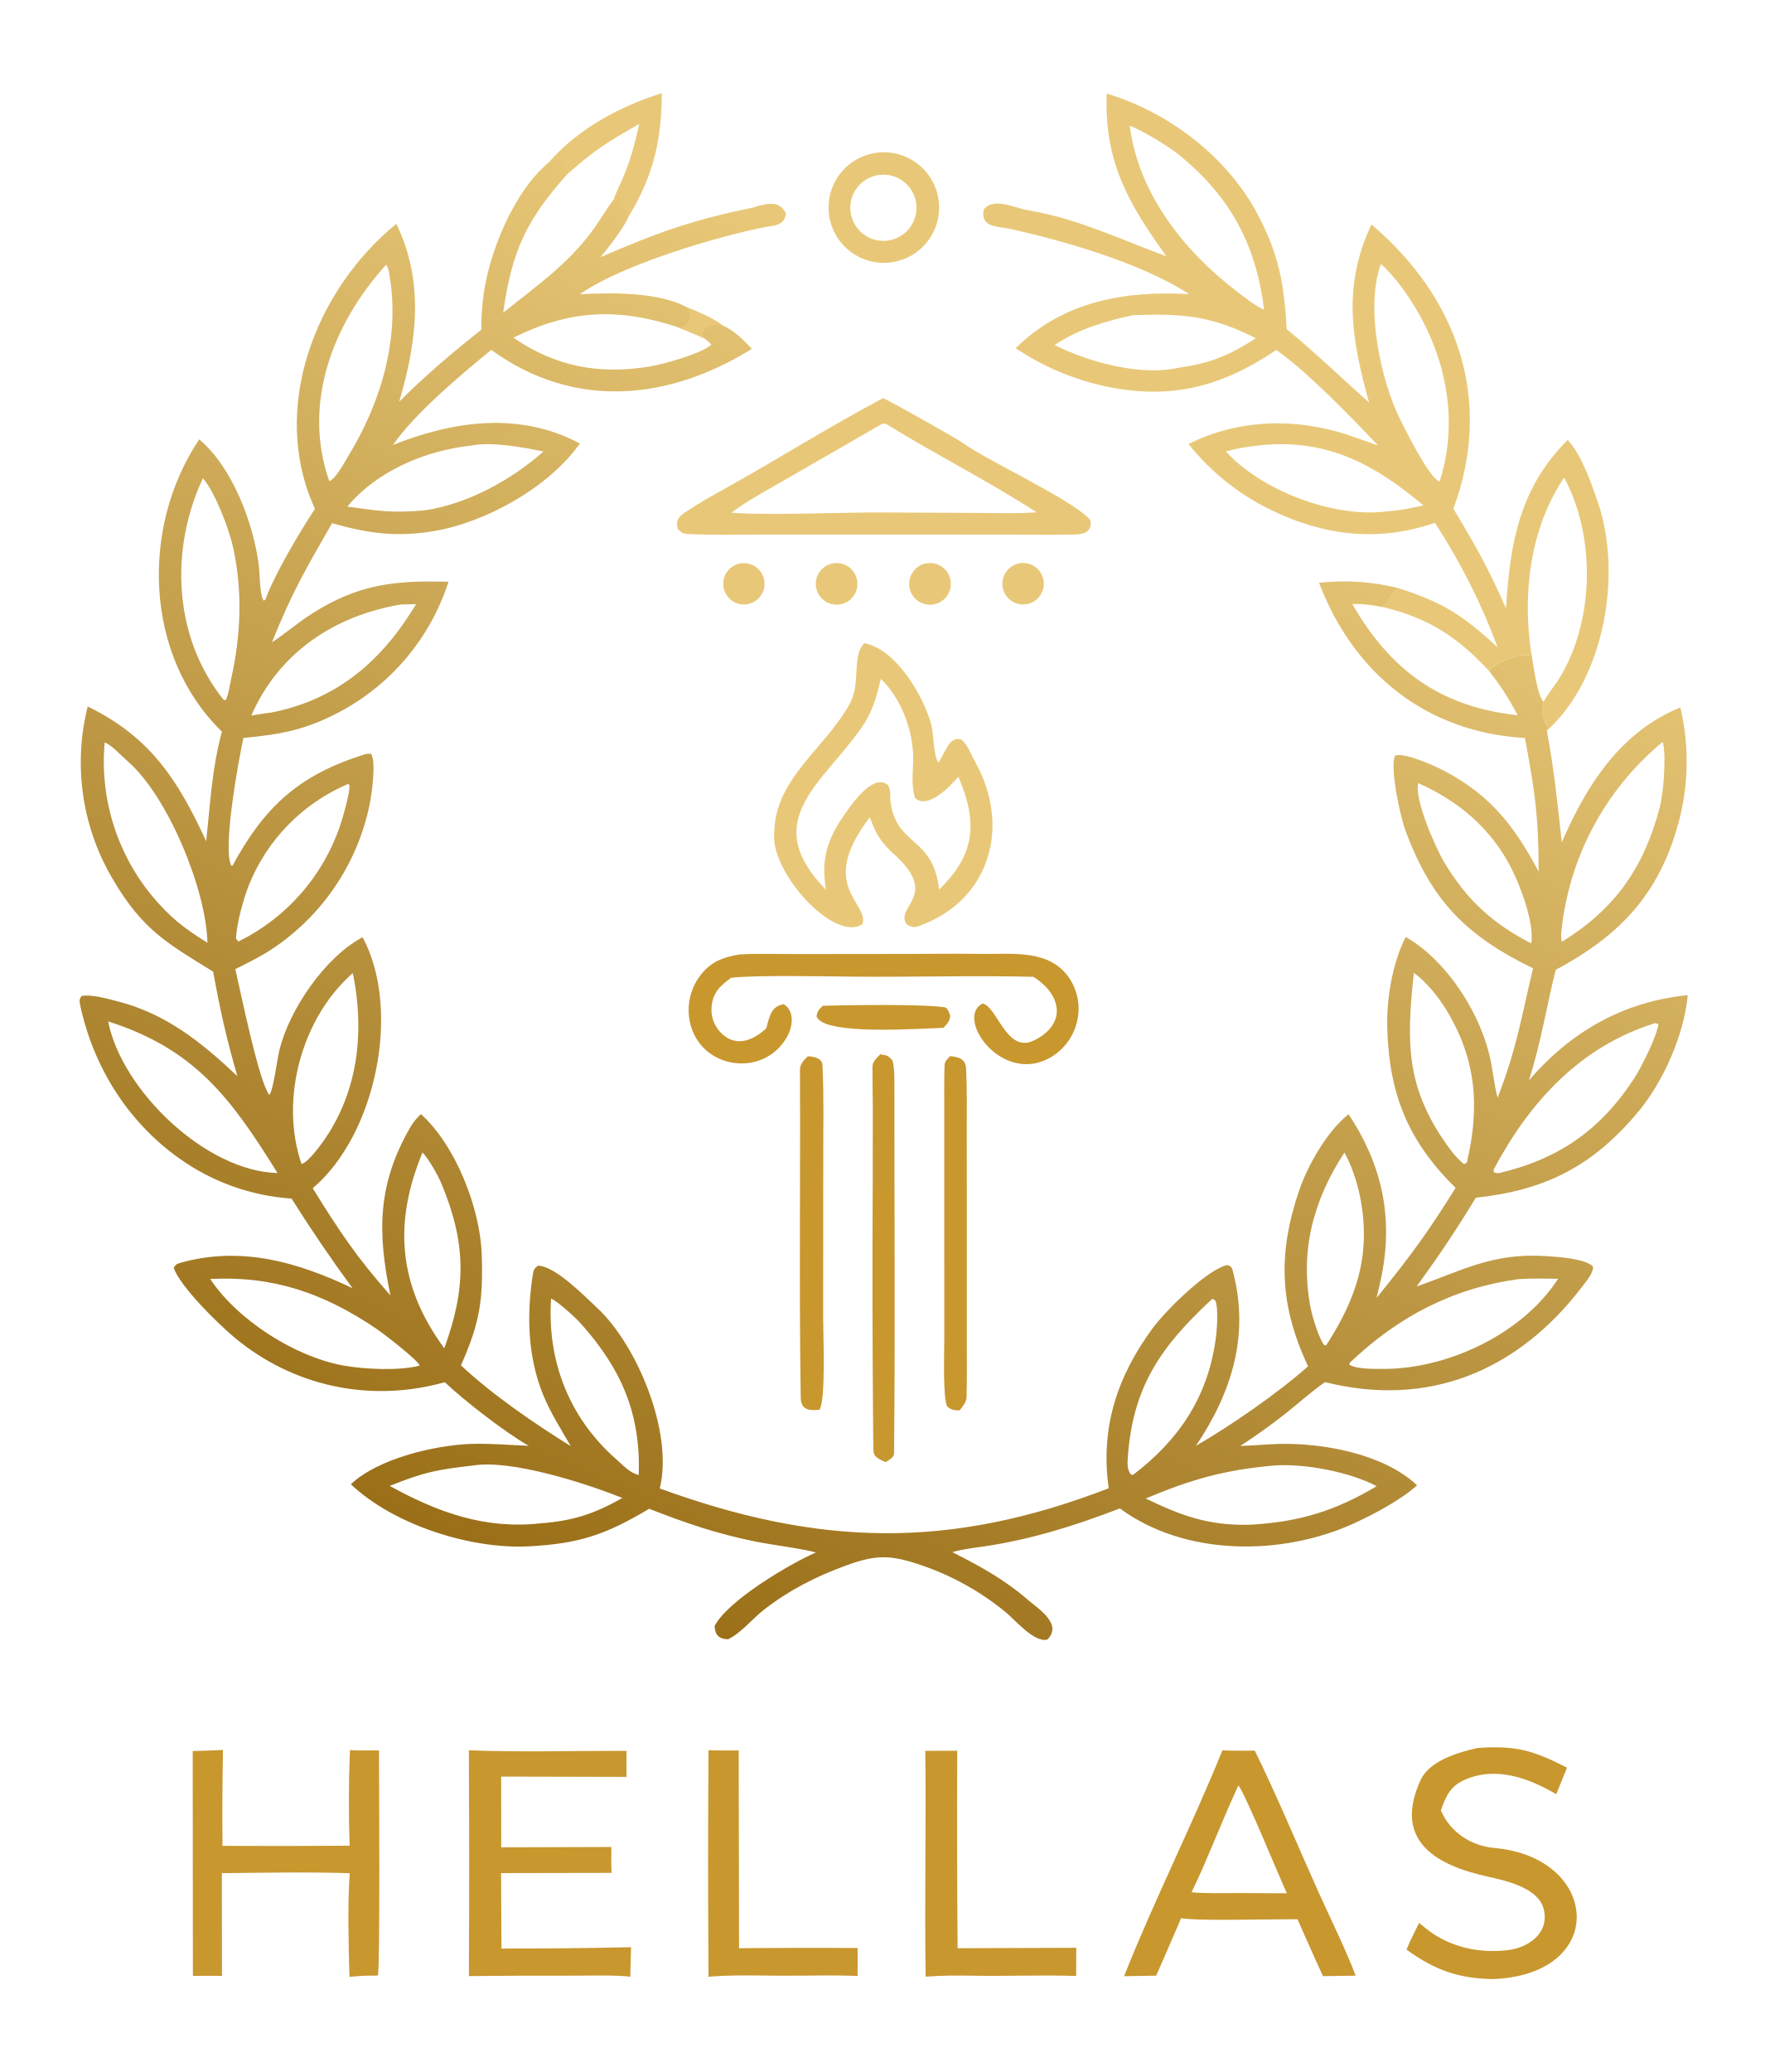
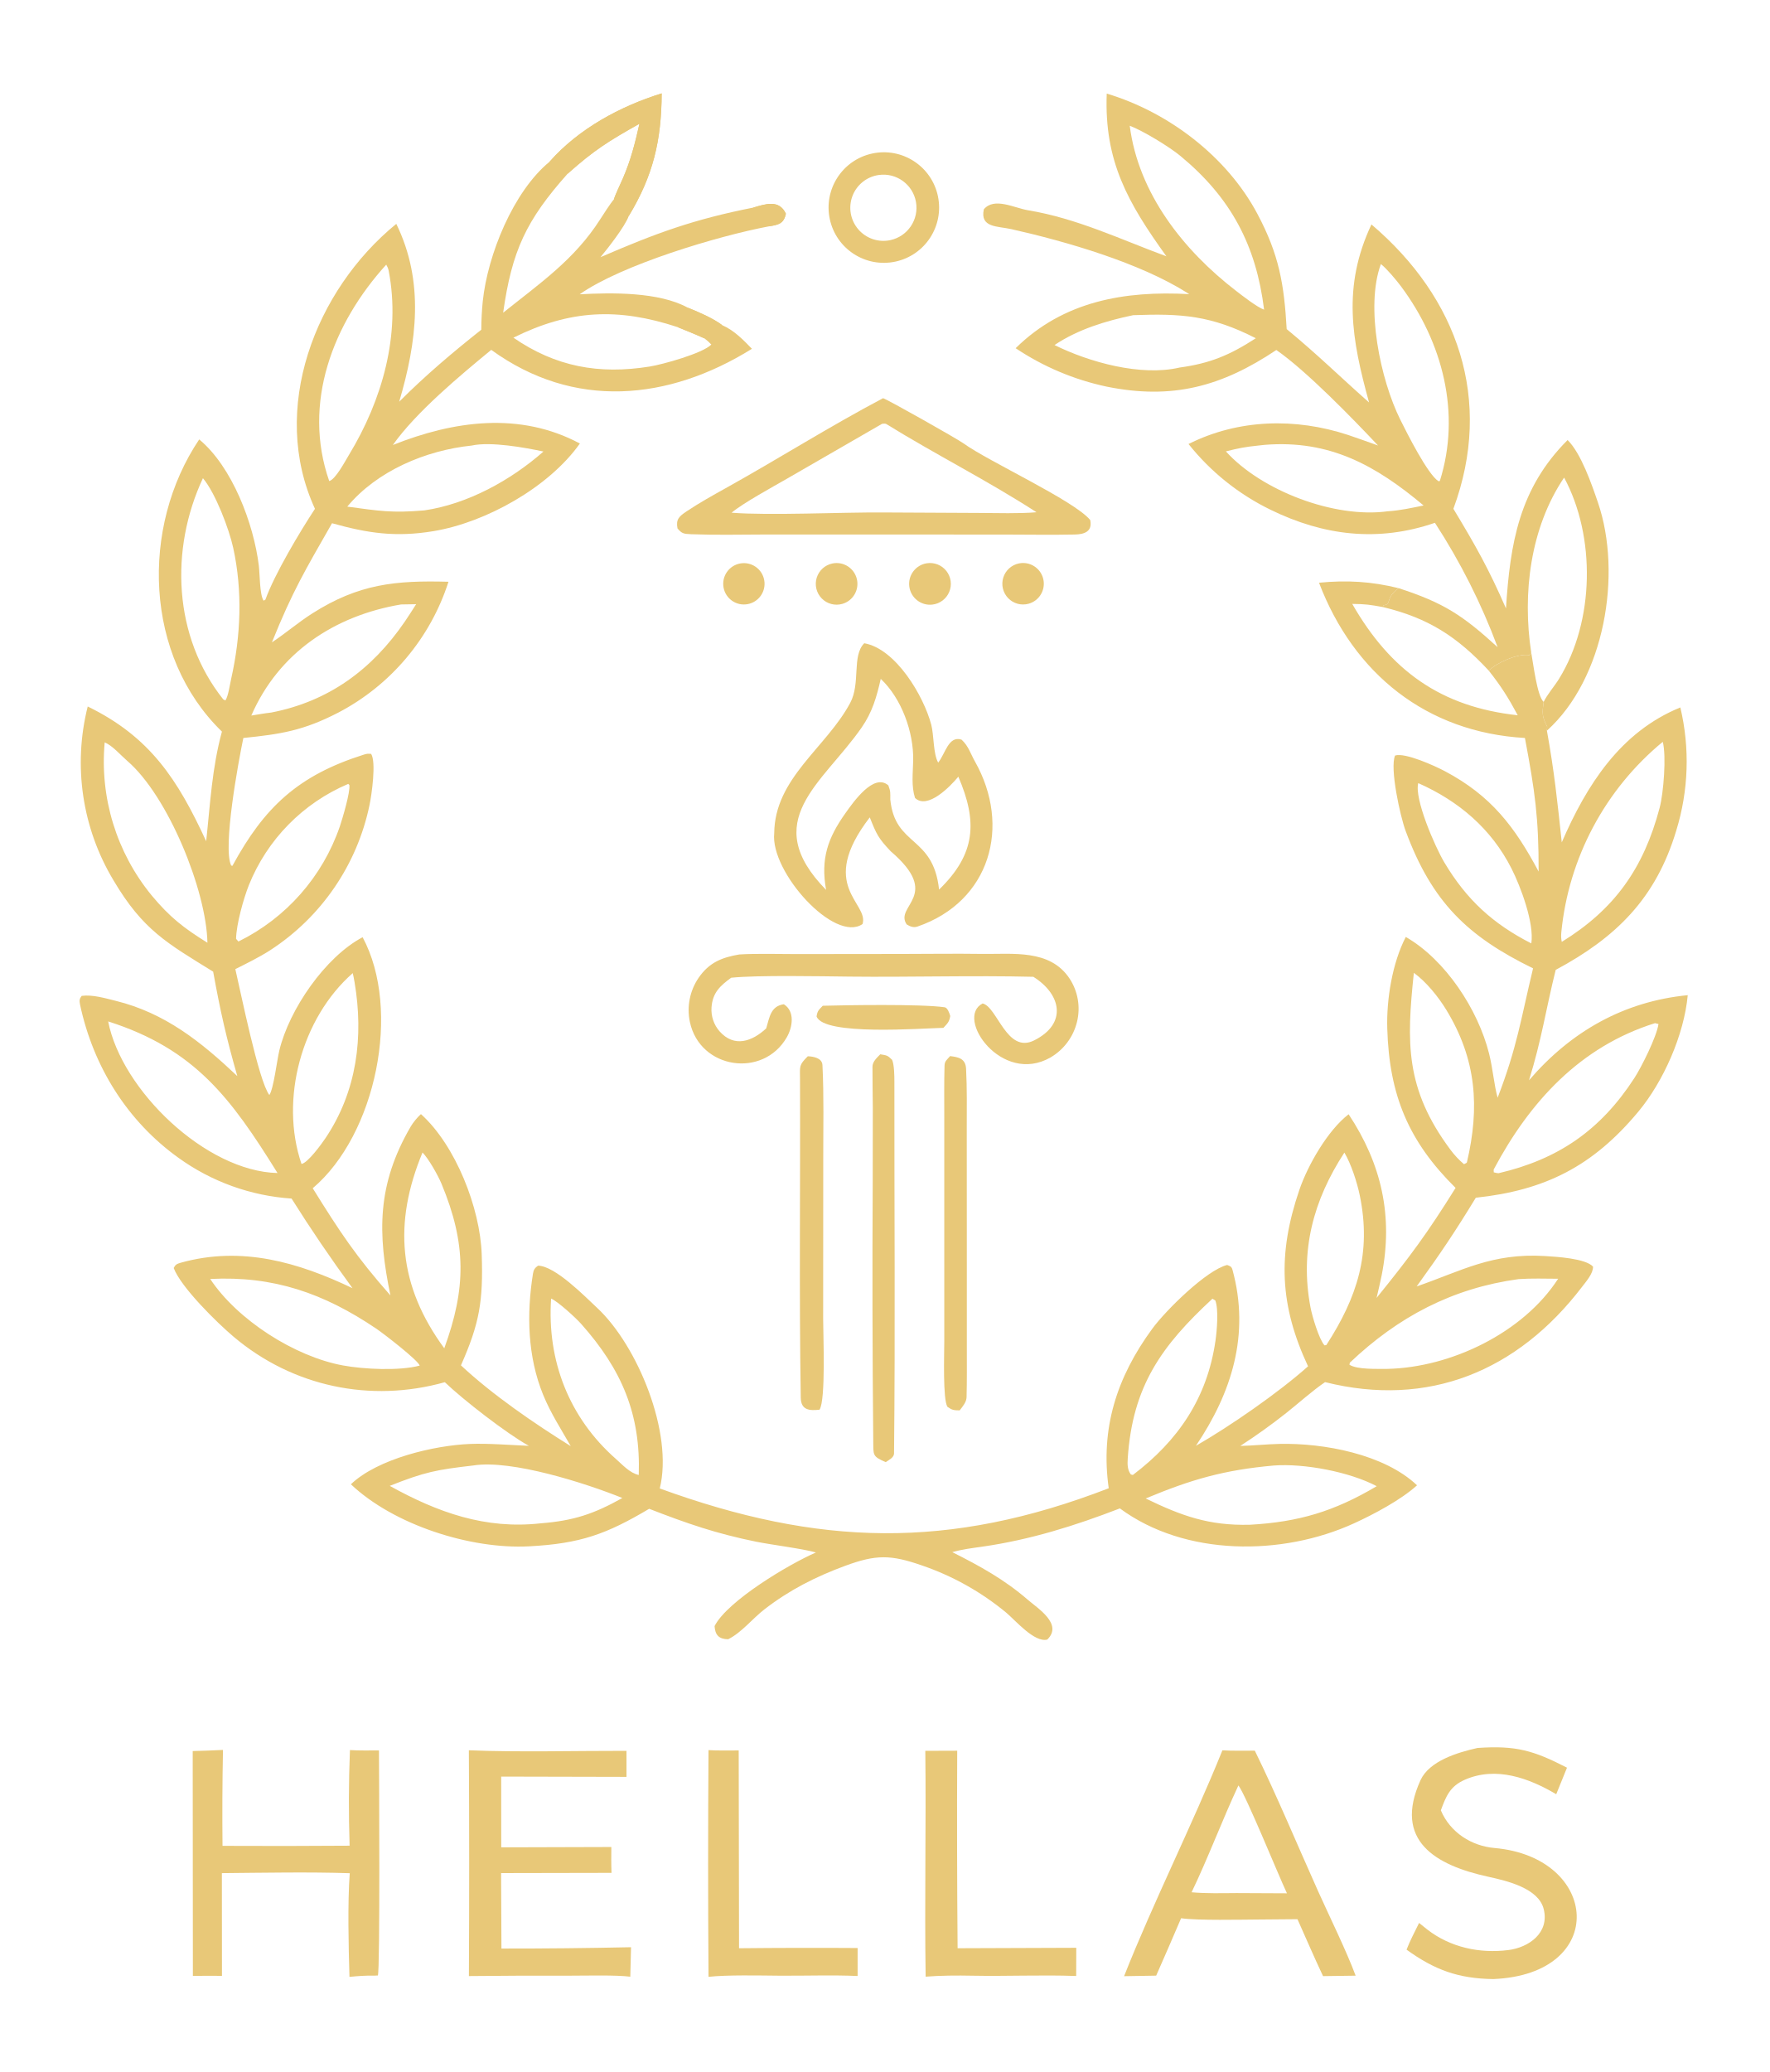
<svg xmlns="http://www.w3.org/2000/svg" width="551" height="645" viewBox="237 172 551 645">
  <defs>
    <linearGradient id="gradient_0" gradientUnits="userSpaceOnUse" x1="416.649" y1="667.1" x2="580.837" y2="284.654">
-       <stop offset="0" stop-color="#9a6f18" />
+       <stop offset="0" stop-color="#e8c878" />
      <stop offset="1" stop-color="#e8c878" />
    </linearGradient>
  </defs>
  <path fill="url(#gradient_0)" d="M408.101 222.346C417.151 212.077 430.068 205.1 443.014 201.071C442.937 215.638 440.39 226.67 432.746 239.274C431.593 242.503 426.197 249.37 423.964 252.059C441.303 244.549 452.918 240.305 471.562 236.612C475.397 235.487 479.562 234.036 481.685 238.52C481.037 241.657 479.382 241.973 476.47 242.449C460.731 245.403 430.548 254.404 417.482 263.613C427.391 263.061 442.202 262.837 451.156 267.785C454.528 269.137 459.011 271.062 461.922 273.259C465.522 274.818 468.419 277.788 471.115 280.579C445.057 296.802 415.638 299.549 389.948 280.909C380.426 288.744 366.522 300.291 359.319 310.522C378.219 303 398.771 300.039 417.549 310.062C407.887 323.717 388.267 334.645 371.946 337.347C360.196 339.292 351.548 338.002 340.373 334.879C332.114 349.334 328.111 355.947 321.66 371.966C326.04 369.06 329.8 365.779 334.18 362.989C348.733 353.72 360.178 352.649 376.634 353.097C370.989 370.663 358.656 385.301 342.301 393.844C331.445 399.44 324.501 400.532 312.765 401.732C311.218 409.157 306.29 435.786 308.969 441.429L309.365 441.527C319.276 423.288 329.789 413.393 350.253 406.918C351.267 406.597 351.491 406.6 352.548 406.676C354.185 409.203 352.712 419.476 352.044 422.626C348.18 441.212 337.043 457.48 321.114 467.806C317.702 469.995 313.901 471.86 310.27 473.68C311.86 480.381 317.51 508.585 320.866 512.872C322.196 510.905 323.223 502.116 323.965 499.025C327.033 486.235 338.266 469.897 349.897 463.751C362.066 486.336 354.073 525.223 334.368 541.89C342.83 555.522 347.922 563.212 358.562 575.26C354.553 555.983 354.32 540.789 364.878 522.69C365.618 521.422 366.963 519.781 368.06 518.814C378.868 528.541 386.493 548.046 386.981 562.472C387.475 577.06 386.284 584 380.514 597.027C390.366 606.225 403.239 615.036 414.703 622.178C411.681 616.883 408.434 611.893 406.116 606.215C401.238 594.271 400.931 581.073 402.94 568.472C403.137 567.238 403.543 566.683 404.512 565.994C409.856 566.076 419.069 575.547 422.899 579.11C435.499 590.831 446.712 618.088 442.414 635.348C491.879 653.349 532.433 654.517 582.201 635.286C579.569 616.7 584.684 600.717 595.778 585.602C599.962 579.9 612.669 567.349 619.071 565.78C619.989 566.16 620.434 566.174 620.752 567.342C626.222 587.45 620.504 605.5 609.349 622.07C619.887 616.028 635.067 605.533 644.259 597.327C635.446 578.453 634.694 562.484 641.548 542.418C644.17 534.741 650.36 523.9 656.892 518.858C667.14 534.314 670.834 550.605 667.183 568.991C666.693 571.347 666.164 573.693 665.596 576.031C676.236 562.887 681.307 556.023 690.195 541.789C675.603 527.362 669.533 513.024 668.923 492.136C668.66 483.096 670.486 471.768 674.69 463.665C687.064 470.777 697.191 486.29 700.62 499.968C701.809 504.709 702.179 509.78 703.286 513.711C709.378 497.876 710.472 489.44 714.317 473.441C693.921 463.475 682.872 452.862 674.632 430.637C672.969 426.151 669.64 411.106 671.357 407.19C674.493 406.201 683.744 410.41 686.862 412.065C701.286 419.718 708.587 429.34 716.055 443.314C716.076 426.407 714.909 418.367 711.783 401.729C681.177 399.975 658.473 381.748 647.676 353.397C656.294 352.555 664.025 352.993 672.476 355.099C668.002 358.328 670.568 360.17 667.636 360.426L667.599 360.985C663.544 360.244 662.115 360.028 658.021 359.995C669.962 380.825 685.704 392.086 709.546 394.657C706.626 389.199 704.387 385.661 700.538 380.775C702.919 378.295 709.688 375.309 713.195 375.95L713.747 375.159C714.375 378.464 715.559 388.633 717.611 390.507C717.16 393.904 717.027 394.954 718.716 398.212L718.628 399.451C720.911 412.099 721.9 421.489 723.254 434.224C730.961 416.441 741.482 399.829 760.173 392.223C763.18 404.881 762.741 418.113 758.904 430.545C752.551 451.721 740.155 463.836 721.368 473.918C718.341 486.004 716.99 495.691 713.054 508.287C726.095 493.106 742.535 483.752 762.478 481.789C761.346 494.111 754.929 508.654 747.059 518.097C732.868 535.123 717.973 542.552 696.493 544.844C690.052 555.41 685.382 562.358 678.074 572.46C692.059 567.628 701.488 561.985 718.038 562.999C721.669 563.221 730.647 563.737 732.994 566.296C733.033 568.447 730.878 570.873 729.614 572.53C709.497 598.907 681.644 610.286 649.556 602.246C645.605 604.934 641.258 608.853 637.429 611.89C632.836 615.518 628.075 618.928 623.162 622.109C627.144 622.015 631.291 621.576 635.329 621.48C649.043 621.155 667.947 624.638 678.193 634.362C673.206 638.907 664.651 643.428 658.559 646.212C636.239 656.412 606.011 656.563 585.672 641.557C571.665 646.964 557.691 651.344 542.782 653.475C539.478 653.947 536.711 654.263 533.497 655.174C541.983 659.44 549.685 663.667 556.918 669.921C560.181 672.743 568.012 677.573 563.067 682.392C559.085 683.412 553.224 676.481 550.279 674.001C542.461 667.534 533.532 662.543 523.928 659.272C514.32 655.942 509.776 655.876 500.13 659.435C490.894 662.843 482.77 666.961 474.943 673.029C471.262 675.883 467.826 680.273 463.702 682.289C460.87 682.249 459.658 681.01 459.48 678.191C463.459 670.348 482.715 658.868 491.039 655.278C487.019 654.102 477.229 652.897 472.378 651.911C459.924 649.379 450.882 646.251 439.121 641.678C425.831 649.559 417.752 652.52 401.691 653.365C383.486 654.323 359.597 646.69 346.251 634.049C354.563 626.091 372.183 621.939 383.364 621.49C388.967 621.266 395.906 621.834 401.659 622.08C394.758 618.269 381.089 607.654 375.497 602.271C352.384 608.752 328.175 603.681 309.758 588.138C304.608 583.792 293.344 572.741 291.08 566.723C291.587 565.709 291.996 565.437 293.326 565.066C312.35 559.763 329.984 565.006 346.753 573.004C340.095 563.938 333.767 554.634 327.783 545.109C315.081 544.26 302.872 539.86 292.549 532.409C276.774 521.089 266.071 504.206 261.915 484.701C261.651 483.461 261.764 482.831 262.44 482.005C265.814 481.56 269.769 482.747 273.036 483.552C288.413 487.345 299.596 496.314 310.89 506.983C307.499 495.209 305.555 486.586 303.37 474.475C289.019 465.603 281.483 461.513 272.35 446.061C262.565 429.808 259.672 410.321 264.312 391.926C283.812 401.417 292.354 414.737 301.193 433.866C302.454 422.259 302.976 411.179 306.099 399.739C281.889 376.263 280.678 336.09 299.024 308.786C309.328 317.321 315.983 335.056 317.583 348.048C317.915 350.75 317.822 357.093 319.069 358.982L319.633 358.668C322.422 350.825 330.394 337.479 335.064 330.391C320.797 299.416 335.084 262.323 360.383 241.69C369.223 259.751 366.763 278.493 361.291 297.046C369.496 288.835 377.775 281.827 386.853 274.637C386.859 271.673 387.012 268.71 387.31 265.761C388.821 251.35 396.795 231.623 408.101 222.346ZM447.92 273.811C429.479 267.754 414.471 268.364 396.851 277.117C409.977 286.154 423.474 288.654 439.309 286.096C443.353 285.443 455.809 281.99 458.464 279.258C457.6 278.349 457.324 278.109 456.332 277.339C453.529 276.07 450.771 274.962 447.92 273.811ZM384.348 628.194C372.914 629.526 369.324 630.18 358.348 634.543C373.28 642.814 388.099 648.131 405.381 646.196C415.538 645.405 421.947 643.274 430.768 638.315C419.358 633.714 396.237 626.289 384.348 628.194ZM593.707 638.466C604.807 643.844 613.346 646.968 626.129 646.646C641.277 645.797 652.37 642.52 665.639 634.638C657.162 630.166 643.048 627.491 633.565 628.211C618.162 629.595 608.021 632.49 593.707 638.466ZM668.942 598.124C688.713 597.711 711.261 586.891 722.126 570.066C718.212 570.045 713.652 569.906 709.798 570.182C689.206 573.005 672.354 581.885 657.272 596.186L657.149 596.84C659.675 598.406 665.844 598.085 668.942 598.124ZM367.678 597.098C367.114 595.383 356.42 587.131 354.144 585.596C337.851 574.602 322.213 569.124 302.449 570.136C310.926 582.899 328.712 594.266 343.732 597.046C350.243 598.251 361.383 598.799 367.678 597.098ZM323.403 537.159C308.916 513.849 297.713 498.581 270.675 489.96C274.839 511.308 301.045 536.632 323.403 537.159ZM703.592 537.21C722.148 532.881 735.307 523.853 745.841 507.626C748.071 504.191 752.81 494.708 753.365 490.775L752.298 490.498C728.997 497.799 713.289 514.924 702.051 536.071L702.08 536.937C702.65 537.066 703.017 537.194 703.592 537.21ZM306.515 389.714L307.184 390.05C308.102 388.592 308.538 385.243 308.972 383.314C311.992 369.9 312.559 356.023 309.611 342.544C308.33 336.689 304.082 325.48 300.184 320.86C289.824 342.997 290.959 370.229 306.515 389.714ZM339.503 321.752C341.487 321.217 344.417 315.634 345.652 313.6C355.992 296.565 361.859 276.141 358.01 256.263C357.87 255.541 357.604 255.004 357.256 254.383C340.694 272.595 331.023 297.476 339.503 321.752ZM678.572 415.779C677.264 420.649 683.854 435.708 686.679 440.445C693.608 452.067 701.797 459.569 713.772 465.676C714.731 459.395 710.462 448.01 707.624 442.406C701.329 429.977 691.191 421.368 678.572 415.779ZM435.875 631.153C436.513 612.251 430.608 598.338 417.9 584.072C416.236 582.203 410.664 577.109 408.585 576.235C407.277 595.596 414.19 613.33 428.764 626.164C430.833 627.986 433.076 630.537 435.875 631.153ZM368.551 530.766C359.429 552.751 361.003 572.199 375.324 591.715C382.094 573.181 382.323 559.367 374.441 540.448C373.391 537.929 370.432 532.653 368.551 530.766ZM406.204 312.559C400.446 311.328 389.761 309.391 383.851 310.7C369.609 312.176 354.415 318.543 345.124 329.71C355.252 331.07 358.966 331.741 369.122 330.882C382.615 328.901 396.068 321.495 406.204 312.559ZM436.092 210.523C426.27 216.041 421.93 218.777 413.696 226.112C400.857 240.541 396.385 250.001 393.654 269.349C405.067 260.205 415.842 252.833 423.818 240.351C424.776 238.851 427.075 235.267 428.137 234.059C428.472 232.811 430.32 228.955 430.947 227.507C433.412 221.809 434.737 216.526 436.092 210.523ZM315.245 394.748C317.217 394.437 319.471 394.02 321.429 393.814C339.309 390.35 352.793 380.477 363.044 365.494C364.246 363.71 365.42 361.906 366.564 360.084L361.871 360.162C341.204 363.64 323.807 375.101 315.245 394.748ZM649.953 590.705C659.582 575.819 664.051 562.055 660.367 544.13C659.538 540.095 657.666 534.305 655.573 530.793C645.926 545.579 641.663 561.306 645.026 578.992C645.541 581.699 647.665 588.901 649.385 590.803L649.953 590.705ZM754.702 402.924C736.759 417.722 725.404 439.022 723.119 462.168C723.005 463.417 723.031 463.99 723.257 465.198C739.649 455.102 748.748 442.34 753.735 423.435C754.937 418.878 755.868 407.375 754.702 402.924ZM614.489 576.286C598.761 590.843 589.597 603.399 588.12 626.022C588.002 627.824 588.004 629.586 589.096 630.995L589.707 631.152C603.83 620.479 612.873 607.162 615.436 589.364C615.88 586.284 616.462 579.636 615.386 576.825L614.489 576.286ZM311.23 465.091C326.099 457.784 337.461 444.878 342.826 429.203C343.623 426.841 346.099 418.542 345.776 416.367L345.428 416.021C331.333 421.992 320.198 433.333 314.486 447.534C312.811 451.759 310.586 459.719 310.498 464.245L311.23 465.091ZM346.827 474.925C330.884 488.926 324.015 514.231 330.87 534.33C332.844 534.007 337.09 528.15 338.302 526.351C348.139 511.749 350.261 494.704 347.393 477.76C347.236 476.809 347.048 475.863 346.827 474.925ZM677.201 474.838C674.919 496.507 674.459 510.928 688.601 529.915C689.801 531.527 691.267 533.115 692.815 534.407C693.697 533.931 693.497 534.119 693.72 533.837C697.752 516.652 696.706 501.795 687.312 486.376C684.831 482.304 681.077 477.646 677.201 474.838ZM269.595 403.103C268.025 420.284 273.278 437.393 284.217 450.734C289.87 457.535 294.222 460.897 301.582 465.468C301.263 449.173 289.323 419.764 276.613 408.852C274.594 407.118 272.036 404.098 269.595 403.103Z" />
  <path fill="#e8c878" d="M408.101 222.346C417.151 212.077 430.068 205.1 443.014 201.071C442.937 215.638 440.39 226.67 432.746 239.274C432.153 237.581 430.5 234.854 429.623 232.944L428.801 234.423L428.137 234.059C428.472 232.811 430.32 228.955 430.947 227.507C433.412 221.809 434.737 216.526 436.092 210.523C426.27 216.041 421.93 218.777 413.696 226.112C413.246 223.643 412.546 222.891 410.481 221.758C409.672 222.085 408.963 222.225 408.101 222.346Z" />
  <path fill="#e8c878" d="M471.562 236.612C475.397 235.487 479.562 234.036 481.685 238.52C481.037 241.657 479.382 241.973 476.47 242.449C474.502 239.247 472.974 242.117 470.589 240.522C470.335 238.585 470.668 238.729 471.562 236.612Z" />
  <path fill="#e8c878" d="M447.92 273.811C450.066 273.709 450.059 273.642 451.463 272.022C451.755 269.687 452.042 270.223 451.135 268.477L451.156 267.785C454.528 269.137 459.011 271.062 461.922 273.259C459.424 272.842 459.117 272.946 456.923 273.952L455.682 275.754L456.187 276.387L456.332 277.339C453.529 276.07 450.771 274.962 447.92 273.811Z" />
  <path fill="#e8c878" d="M581.58 201.136C600.772 206.874 618.977 220.712 628.453 238.507C635.264 251.296 636.805 260.46 637.608 274.447C647.55 282.66 654.014 289.114 663.256 297.28C657.846 277.699 654.854 261.288 663.999 241.865C690.941 264.755 702.014 296.554 689.512 330.389C696.469 341.918 700.49 349.028 705.885 361.394C707.171 341.208 709.97 324.057 725.075 308.979C729.292 313.153 732.613 322.852 734.535 328.481C742.1 350.631 736.651 383.227 718.628 399.451L718.716 398.212C717.027 394.954 717.16 393.904 717.611 390.507C718.693 388.232 721.005 385.582 722.388 383.343C733.519 365.331 733.838 338.952 723.985 320.668C713.42 336.343 710.947 356.801 713.747 375.159L713.195 375.95C709.688 375.309 702.919 378.295 700.538 380.775C690.681 370.181 681.719 364.386 667.599 360.985L667.636 360.426C670.568 360.17 668.002 358.328 672.476 355.099C686.467 359.637 692.375 363.506 703.284 373.465C698.216 359.882 691.669 346.897 683.761 334.745C666.124 340.824 649.153 338.8 632.502 330.645C622.603 325.812 613.907 318.834 607.046 310.216C622.605 302.415 640.367 302.004 656.752 307.408C659.865 308.469 662.966 309.561 666.056 310.685C658.27 302.416 643.79 287.473 634.387 280.954C617.384 292.32 602.011 296.517 581.499 292.343C571.401 290.189 561.805 286.134 553.222 280.395C568.085 265.729 587.226 262.438 607.272 263.565L606.678 263.184C591.839 253.805 569.012 247.181 551.89 243.331C547.562 242.358 542.073 242.927 543.312 237.168C546.531 233.282 552.804 236.747 557.081 237.453C572.272 239.962 585.914 246.534 600.159 251.792C588.25 235.224 580.758 222.277 581.58 201.136ZM685.291 321.725C691.954 300.667 686.145 278.506 673.209 261.151C671.771 259.221 668.792 255.656 666.938 254.196C662.009 267.566 666.826 290.274 672.974 302.626C674.898 306.49 681.464 319.66 684.892 321.812L685.291 321.725ZM630.575 268.396C628.103 248.429 620.308 233.572 604.448 220.489C601.007 217.65 592.858 212.696 588.743 211.143C591.447 232.224 605.463 249.924 621.861 262.553C623.739 264 628.45 267.682 630.575 268.396ZM565.328 279.412C576.16 284.773 592.243 289.233 604.274 286.413C613.725 285.126 619.923 282.544 627.995 277.292C614.133 270.198 604.846 269.551 589.816 270.114C581.342 271.874 572.571 274.542 565.328 279.412ZM618.678 312.513C629.747 324.773 652.514 333.426 669.03 331.163C672.947 330.915 676.408 330.126 680.236 329.352C665.367 316.901 651.019 308.851 630.731 310.48C630.065 310.535 629.402 310.608 628.74 310.699C624.584 311.133 622.745 311.499 618.678 312.513Z" />
  <path fill="#e8c878" d="M506.09 372.235C515.912 373.978 524.573 388.61 526.948 397.603C527.8 400.825 527.525 406.635 529.1 409.393C531.31 406.701 532.295 400.921 536.373 402.243C538.548 404.233 539.148 406.562 540.546 409.037C551.94 429.205 545.286 452.656 522.645 460.433C521.428 460.851 520.335 460.416 519.286 459.756C515.339 453.902 530.498 450.836 514.33 437.008C510.429 432.884 509.893 431.699 507.805 426.443C491.292 447.898 507.675 453.029 505.545 459.656C496.815 465.623 476.787 443.425 478.052 431.376C478.2 414.233 494.225 404.768 501.697 390.837C505.018 384.645 502.158 376.139 506.09 372.235ZM494.204 449.02C492.46 439.354 494.722 432.866 500.268 425.074C502.731 421.613 509.081 412.514 513.586 416.491C514.304 418.408 514.2 418.78 514.193 420.887C515.673 435.667 527.547 431.953 529.379 448.927C540.833 437.824 541.408 427.781 535.375 413.77C532.881 416.821 525.739 424.134 521.884 420.384C520.698 416.631 521.234 412.71 521.319 408.73C521.507 399.946 517.699 389.402 511.222 383.329C509.926 389.011 508.602 393.691 505.237 398.524C493.065 416.004 473.13 427.492 494.204 449.02Z" />
  <path fill="#e8c878" d="M511.939 295.957C513.246 296.302 535.066 308.625 537.001 310.03C544.693 315.616 571.411 327.791 576.446 333.89C577.177 337.462 574.648 338.336 571.598 338.395C564.867 338.525 558.132 338.44 551.399 338.414L512.375 338.386L474.53 338.396C467.173 338.425 459.556 338.582 452.208 338.299C449.735 338.204 449.277 338.047 447.944 336.504C447.367 333.633 448.5 332.701 450.802 331.162C454.662 328.582 458.779 326.283 462.841 324.023C479.263 314.889 495.325 304.716 511.939 295.957ZM464.782 331.602C476.694 332.538 499.311 331.411 512.375 331.527L541.894 331.677C547.401 331.701 554.357 331.924 559.717 331.459C544.729 321.738 528.171 313.424 512.946 303.997C512.616 303.793 512.007 303.895 511.629 303.932L481.873 321.102C477.617 323.554 468.31 328.634 464.782 331.602Z" />
-   <path fill="#c8972e" d="M617.596 716.865C620.59 717.058 624.603 716.961 627.682 716.969C634.498 730.862 640.999 746.48 647.359 760.649C650.832 768.385 656.283 779.464 659.073 787.012L648.929 787.157C646.205 781.379 643.58 775.286 640.969 769.436L629.125 769.535C623.494 769.562 609.785 769.884 604.737 769.132C602.186 775.104 599.598 781.061 596.976 787.002L586.982 787.176C596.138 764.035 608.146 740.256 617.596 716.865ZM608 761.051C612.566 761.46 617.362 761.324 621.962 761.295L637.687 761.37C634.901 755.445 625.013 731.027 622.578 727.79C617.564 738.532 612.998 750.706 608 761.051Z" />
-   <path fill="#c8972e" d="M382.979 716.849C398.006 717.488 416.797 716.993 432.056 717.026L432.06 725.131L393.044 725.041L393.058 747.064L427.342 746.962C427.309 749.727 427.289 752.243 427.396 755.011L393.012 755.079L393.125 778.571C406.576 778.584 420.026 778.445 433.474 778.154L433.243 787.331C428.612 786.768 419.789 787.015 414.814 787.014C404.206 786.981 393.599 787.022 382.992 787.137C383.11 763.708 383.106 740.278 382.979 716.849Z" />
-   <path fill="#c8972e" d="M296.999 717.092C300.143 717.017 303.286 716.901 306.426 716.743C306.226 726.695 306.177 736.649 306.28 746.602C319.47 746.67 332.661 746.654 345.851 746.554C345.518 736.633 345.553 726.702 345.955 716.784C348.6 716.972 352.269 716.891 354.991 716.897C355.021 723.038 355.372 785.469 354.645 786.956L353.624 787C350.631 786.959 348.765 787.113 345.803 787.387C345.524 777.919 345.197 764.442 345.896 755.117C333.407 754.694 318.679 754.983 306.081 755.094L306.11 787.094C303.24 787 299.958 787.078 297.052 787.086L296.999 717.092Z" />
-   <path fill="#c8972e" d="M467.17 469.119C472.198 468.787 479.793 469 485.003 468.997L517.993 468.959C526.193 468.95 534.455 468.825 542.648 468.944C552.272 469.083 563.844 467.375 569.983 476.581C572.61 480.555 573.461 485.444 572.331 490.071C571.206 494.752 568.216 498.77 564.056 501.192C548.836 509.89 534.215 488.779 542.944 484.375C547.509 485.398 550.441 500.137 558.976 495.87C569.393 490.663 567.403 481.483 558.73 476.071C540.107 475.613 520.226 476.222 501.465 476.013C492.518 475.913 472.758 475.517 464.657 476.362C461.196 478.883 458.855 481.028 458.532 485.598C458.34 488.316 459.242 490.998 461.038 493.047C465.62 498.205 471.185 496.185 475.555 492.138C476.598 488.674 476.933 485.205 481.045 484.615C484.602 486.841 483.745 491.817 481.969 494.902C474.572 507.751 454.92 504.815 451.792 490.14C450.788 485.382 451.766 480.42 454.501 476.4C457.801 471.599 461.758 470.044 467.17 469.119Z" />
-   <path fill="#c8972e" d="M697.029 716.129C708.984 715.3 714.462 716.91 724.883 722.267L721.53 730.532C713.139 725.573 702.834 721.722 693.045 726.035C688.447 728.061 687.216 731.172 685.606 735.553C688.559 742.519 695.223 746.647 702.306 747.27C735.031 750.149 737.964 786.587 701.928 788.071C690.977 787.927 683.624 785.18 674.929 778.914C675.957 776.233 677.55 773.21 678.831 770.596C679.697 771.318 680.577 772.024 681.469 772.714C688.61 778.203 697.627 780.156 706.563 779.051C712.996 778.255 719.471 773.7 717.634 766.288C716.023 759.785 706.219 757.498 700.352 756.215C684.068 752.655 670.676 745.054 679.28 726.148C682.037 720.197 690.644 717.56 697.029 716.129Z" />
-   <path fill="#c8972e" d="M525.093 717.022L535.029 716.988C534.936 737.483 534.976 757.978 535.149 778.472L572.095 778.337L572.069 787.113C561.425 786.718 550.471 787.234 539.795 787.023C535.045 786.928 529.91 786.948 525.2 787.323C524.836 763.965 525.374 740.39 525.093 717.022Z" />
-   <path fill="#c8972e" d="M457.592 716.799C460.381 716.989 464.125 716.893 466.995 716.9L467.101 778.476C479.407 778.347 491.713 778.323 504.02 778.405L504.018 787.115C496.55 786.766 487.2 787.08 479.597 787.018C473.3 786.966 463.474 786.739 457.597 787.372C457.431 763.848 457.429 740.323 457.592 716.799Z" />
+   <path fill="#e8c878" d="M617.596 716.865C620.59 717.058 624.603 716.961 627.682 716.969C634.498 730.862 640.999 746.48 647.359 760.649C650.832 768.385 656.283 779.464 659.073 787.012L648.929 787.157C646.205 781.379 643.58 775.286 640.969 769.436L629.125 769.535C623.494 769.562 609.785 769.884 604.737 769.132C602.186 775.104 599.598 781.061 596.976 787.002L586.982 787.176C596.138 764.035 608.146 740.256 617.596 716.865ZM608 761.051C612.566 761.46 617.362 761.324 621.962 761.295L637.687 761.37C634.901 755.445 625.013 731.027 622.578 727.79C617.564 738.532 612.998 750.706 608 761.051Z" />
+   <path fill="#e8c878" d="M382.979 716.849C398.006 717.488 416.797 716.993 432.056 717.026L432.06 725.131L393.044 725.041L393.058 747.064L427.342 746.962C427.309 749.727 427.289 752.243 427.396 755.011L393.012 755.079L393.125 778.571C406.576 778.584 420.026 778.445 433.474 778.154L433.243 787.331C428.612 786.768 419.789 787.015 414.814 787.014C404.206 786.981 393.599 787.022 382.992 787.137C383.11 763.708 383.106 740.278 382.979 716.849Z" />
+   <path fill="#e8c878" d="M296.999 717.092C300.143 717.017 303.286 716.901 306.426 716.743C306.226 726.695 306.177 736.649 306.28 746.602C319.47 746.67 332.661 746.654 345.851 746.554C345.518 736.633 345.553 726.702 345.955 716.784C348.6 716.972 352.269 716.891 354.991 716.897C355.021 723.038 355.372 785.469 354.645 786.956L353.624 787C350.631 786.959 348.765 787.113 345.803 787.387C345.524 777.919 345.197 764.442 345.896 755.117C333.407 754.694 318.679 754.983 306.081 755.094L306.11 787.094C303.24 787 299.958 787.078 297.052 787.086L296.999 717.092Z" />
+   <path fill="#e8c878" d="M467.17 469.119C472.198 468.787 479.793 469 485.003 468.997L517.993 468.959C526.193 468.95 534.455 468.825 542.648 468.944C552.272 469.083 563.844 467.375 569.983 476.581C572.61 480.555 573.461 485.444 572.331 490.071C571.206 494.752 568.216 498.77 564.056 501.192C548.836 509.89 534.215 488.779 542.944 484.375C547.509 485.398 550.441 500.137 558.976 495.87C569.393 490.663 567.403 481.483 558.73 476.071C540.107 475.613 520.226 476.222 501.465 476.013C492.518 475.913 472.758 475.517 464.657 476.362C461.196 478.883 458.855 481.028 458.532 485.598C458.34 488.316 459.242 490.998 461.038 493.047C465.62 498.205 471.185 496.185 475.555 492.138C476.598 488.674 476.933 485.205 481.045 484.615C484.602 486.841 483.745 491.817 481.969 494.902C474.572 507.751 454.92 504.815 451.792 490.14C450.788 485.382 451.766 480.42 454.501 476.4C457.801 471.599 461.758 470.044 467.17 469.119Z" />
+   <path fill="#e8c878" d="M697.029 716.129C708.984 715.3 714.462 716.91 724.883 722.267L721.53 730.532C713.139 725.573 702.834 721.722 693.045 726.035C688.447 728.061 687.216 731.172 685.606 735.553C688.559 742.519 695.223 746.647 702.306 747.27C735.031 750.149 737.964 786.587 701.928 788.071C690.977 787.927 683.624 785.18 674.929 778.914C675.957 776.233 677.55 773.21 678.831 770.596C679.697 771.318 680.577 772.024 681.469 772.714C688.61 778.203 697.627 780.156 706.563 779.051C712.996 778.255 719.471 773.7 717.634 766.288C716.023 759.785 706.219 757.498 700.352 756.215C684.068 752.655 670.676 745.054 679.28 726.148C682.037 720.197 690.644 717.56 697.029 716.129Z" />
+   <path fill="#e8c878" d="M525.093 717.022L535.029 716.988C534.936 737.483 534.976 757.978 535.149 778.472L572.095 778.337L572.069 787.113C561.425 786.718 550.471 787.234 539.795 787.023C535.045 786.928 529.91 786.948 525.2 787.323C524.836 763.965 525.374 740.39 525.093 717.022Z" />
+   <path fill="#e8c878" d="M457.592 716.799C460.381 716.989 464.125 716.893 466.995 716.9L467.101 778.476C479.407 778.347 491.713 778.323 504.02 778.405L504.018 787.115C496.55 786.766 487.2 787.08 479.597 787.018C473.3 786.966 463.474 786.739 457.597 787.372C457.431 763.848 457.429 740.323 457.592 716.799Z" />
  <path fill="#e8c878" d="M508.58 219.787C517.879 217.796 527.029 223.725 529.011 233.025C530.993 242.325 525.055 251.47 515.753 253.443C506.463 255.414 497.333 249.486 495.354 240.198C493.374 230.91 499.294 221.775 508.58 219.787ZM514.221 246.747C519.643 245.574 523.164 240.318 522.184 234.857C521.205 229.397 516.078 225.692 510.586 226.476C506.855 227.009 503.713 229.536 502.393 233.065C501.072 236.595 501.784 240.564 504.248 243.415C506.713 246.266 510.538 247.543 514.221 246.747Z" />
-   <path fill="#c8972e" d="M511.07 500.193C513.157 500.544 513.306 500.498 514.754 501.916C515.432 503.47 515.47 506.93 515.468 508.689C515.425 547.275 515.767 585.892 515.358 624.467C515.344 625.736 513.685 626.525 512.761 627.152C508.543 625.324 508.955 624.986 508.886 620.558C508.625 593.644 508.57 566.727 508.721 539.812L508.749 516.79C508.719 512.593 508.629 508.282 508.644 504.08C508.649 502.493 509.969 501.325 511.07 500.193Z" />
-   <path fill="#c8972e" d="M488.514 500.808C490.271 500.879 492.956 501.354 493.068 503.539C493.558 513.174 493.3 523.088 493.318 532.738L493.289 582.593C493.286 587.423 494.148 607.726 492.162 610.832C489.026 611.177 486.376 610.992 486.313 607.07C485.788 573.996 486.214 540.87 486.082 507.786C486.066 503.929 485.696 503.576 488.514 500.808Z" />
-   <path fill="#c8972e" d="M532.817 500.754C535.358 501.07 537.618 501.478 537.787 504.669C538.11 510.81 537.996 517.038 537.998 523.196L538.017 558.555L538.023 591.479C538.023 596.546 538.072 601.861 537.942 606.945C537.903 608.468 536.73 609.818 535.793 611.043C533.91 611.013 533.454 610.959 531.985 609.935C530.503 607.655 531.006 593.356 531.003 589.445L531 553.513L531.001 519.792C530.999 514.531 530.93 509.041 531.079 503.783C531.122 502.276 531.752 502.004 532.817 500.754Z" />
-   <path fill="#c8972e" d="M493.167 485.085C499.795 484.909 523.715 484.484 531.119 485.558C532.004 485.686 532.588 487.312 532.862 488.283C532.504 490.231 532.047 490.508 530.728 491.962C523.806 492.11 493.44 494.496 491.238 488.411C491.505 486.623 491.93 486.391 493.167 485.085Z" />
+   <path fill="#e8c878" d="M511.07 500.193C513.157 500.544 513.306 500.498 514.754 501.916C515.432 503.47 515.47 506.93 515.468 508.689C515.425 547.275 515.767 585.892 515.358 624.467C515.344 625.736 513.685 626.525 512.761 627.152C508.543 625.324 508.955 624.986 508.886 620.558C508.625 593.644 508.57 566.727 508.721 539.812L508.749 516.79C508.719 512.593 508.629 508.282 508.644 504.08C508.649 502.493 509.969 501.325 511.07 500.193Z" />
+   <path fill="#e8c878" d="M488.514 500.808C490.271 500.879 492.956 501.354 493.068 503.539C493.558 513.174 493.3 523.088 493.318 532.738L493.289 582.593C493.286 587.423 494.148 607.726 492.162 610.832C489.026 611.177 486.376 610.992 486.313 607.07C485.788 573.996 486.214 540.87 486.082 507.786C486.066 503.929 485.696 503.576 488.514 500.808Z" />
+   <path fill="#e8c878" d="M532.817 500.754C535.358 501.07 537.618 501.478 537.787 504.669C538.11 510.81 537.996 517.038 537.998 523.196L538.017 558.555L538.023 591.479C538.023 596.546 538.072 601.861 537.942 606.945C537.903 608.468 536.73 609.818 535.793 611.043C533.91 611.013 533.454 610.959 531.985 609.935C530.503 607.655 531.006 593.356 531.003 589.445L531 553.513L531.001 519.792C530.999 514.531 530.93 509.041 531.079 503.783C531.122 502.276 531.752 502.004 532.817 500.754Z" />
+   <path fill="#e8c878" d="M493.167 485.085C499.795 484.909 523.715 484.484 531.119 485.558C532.004 485.686 532.588 487.312 532.862 488.283C532.504 490.231 532.047 490.508 530.728 491.962C523.806 492.11 493.44 494.496 491.238 488.411C491.505 486.623 491.93 486.391 493.167 485.085Z" />
  <path fill="#e8c878" d="M525.558 347.34C527.876 346.981 530.208 347.901 531.657 349.745C533.106 351.59 533.448 354.072 532.551 356.24C531.654 358.407 529.658 359.922 527.329 360.203C523.811 360.628 520.603 358.153 520.119 354.643C519.636 351.132 522.056 347.883 525.558 347.34Z" />
  <path fill="#e8c878" d="M496.217 347.396C499.63 346.72 502.968 348.859 503.779 352.243C504.591 355.626 502.586 359.047 499.237 359.992C496.95 360.638 494.492 359.98 492.833 358.277C491.174 356.574 490.581 354.1 491.287 351.83C491.993 349.56 493.885 347.858 496.217 347.396Z" />
  <path fill="#e8c878" d="M554.23 347.392C557.647 346.687 561.006 348.824 561.815 352.218C562.624 355.612 560.591 359.034 557.224 359.947C554.952 360.563 552.525 359.894 550.889 358.2C549.254 356.507 548.67 354.058 549.366 351.809C550.061 349.56 551.925 347.867 554.23 347.392Z" />
  <path fill="#e8c878" d="M467.47 347.401C470.966 346.773 474.31 349.097 474.941 352.593C475.571 356.089 473.25 359.435 469.754 360.068C466.255 360.701 462.905 358.377 462.274 354.877C461.643 351.378 463.97 348.03 467.47 347.401Z" />
</svg>
